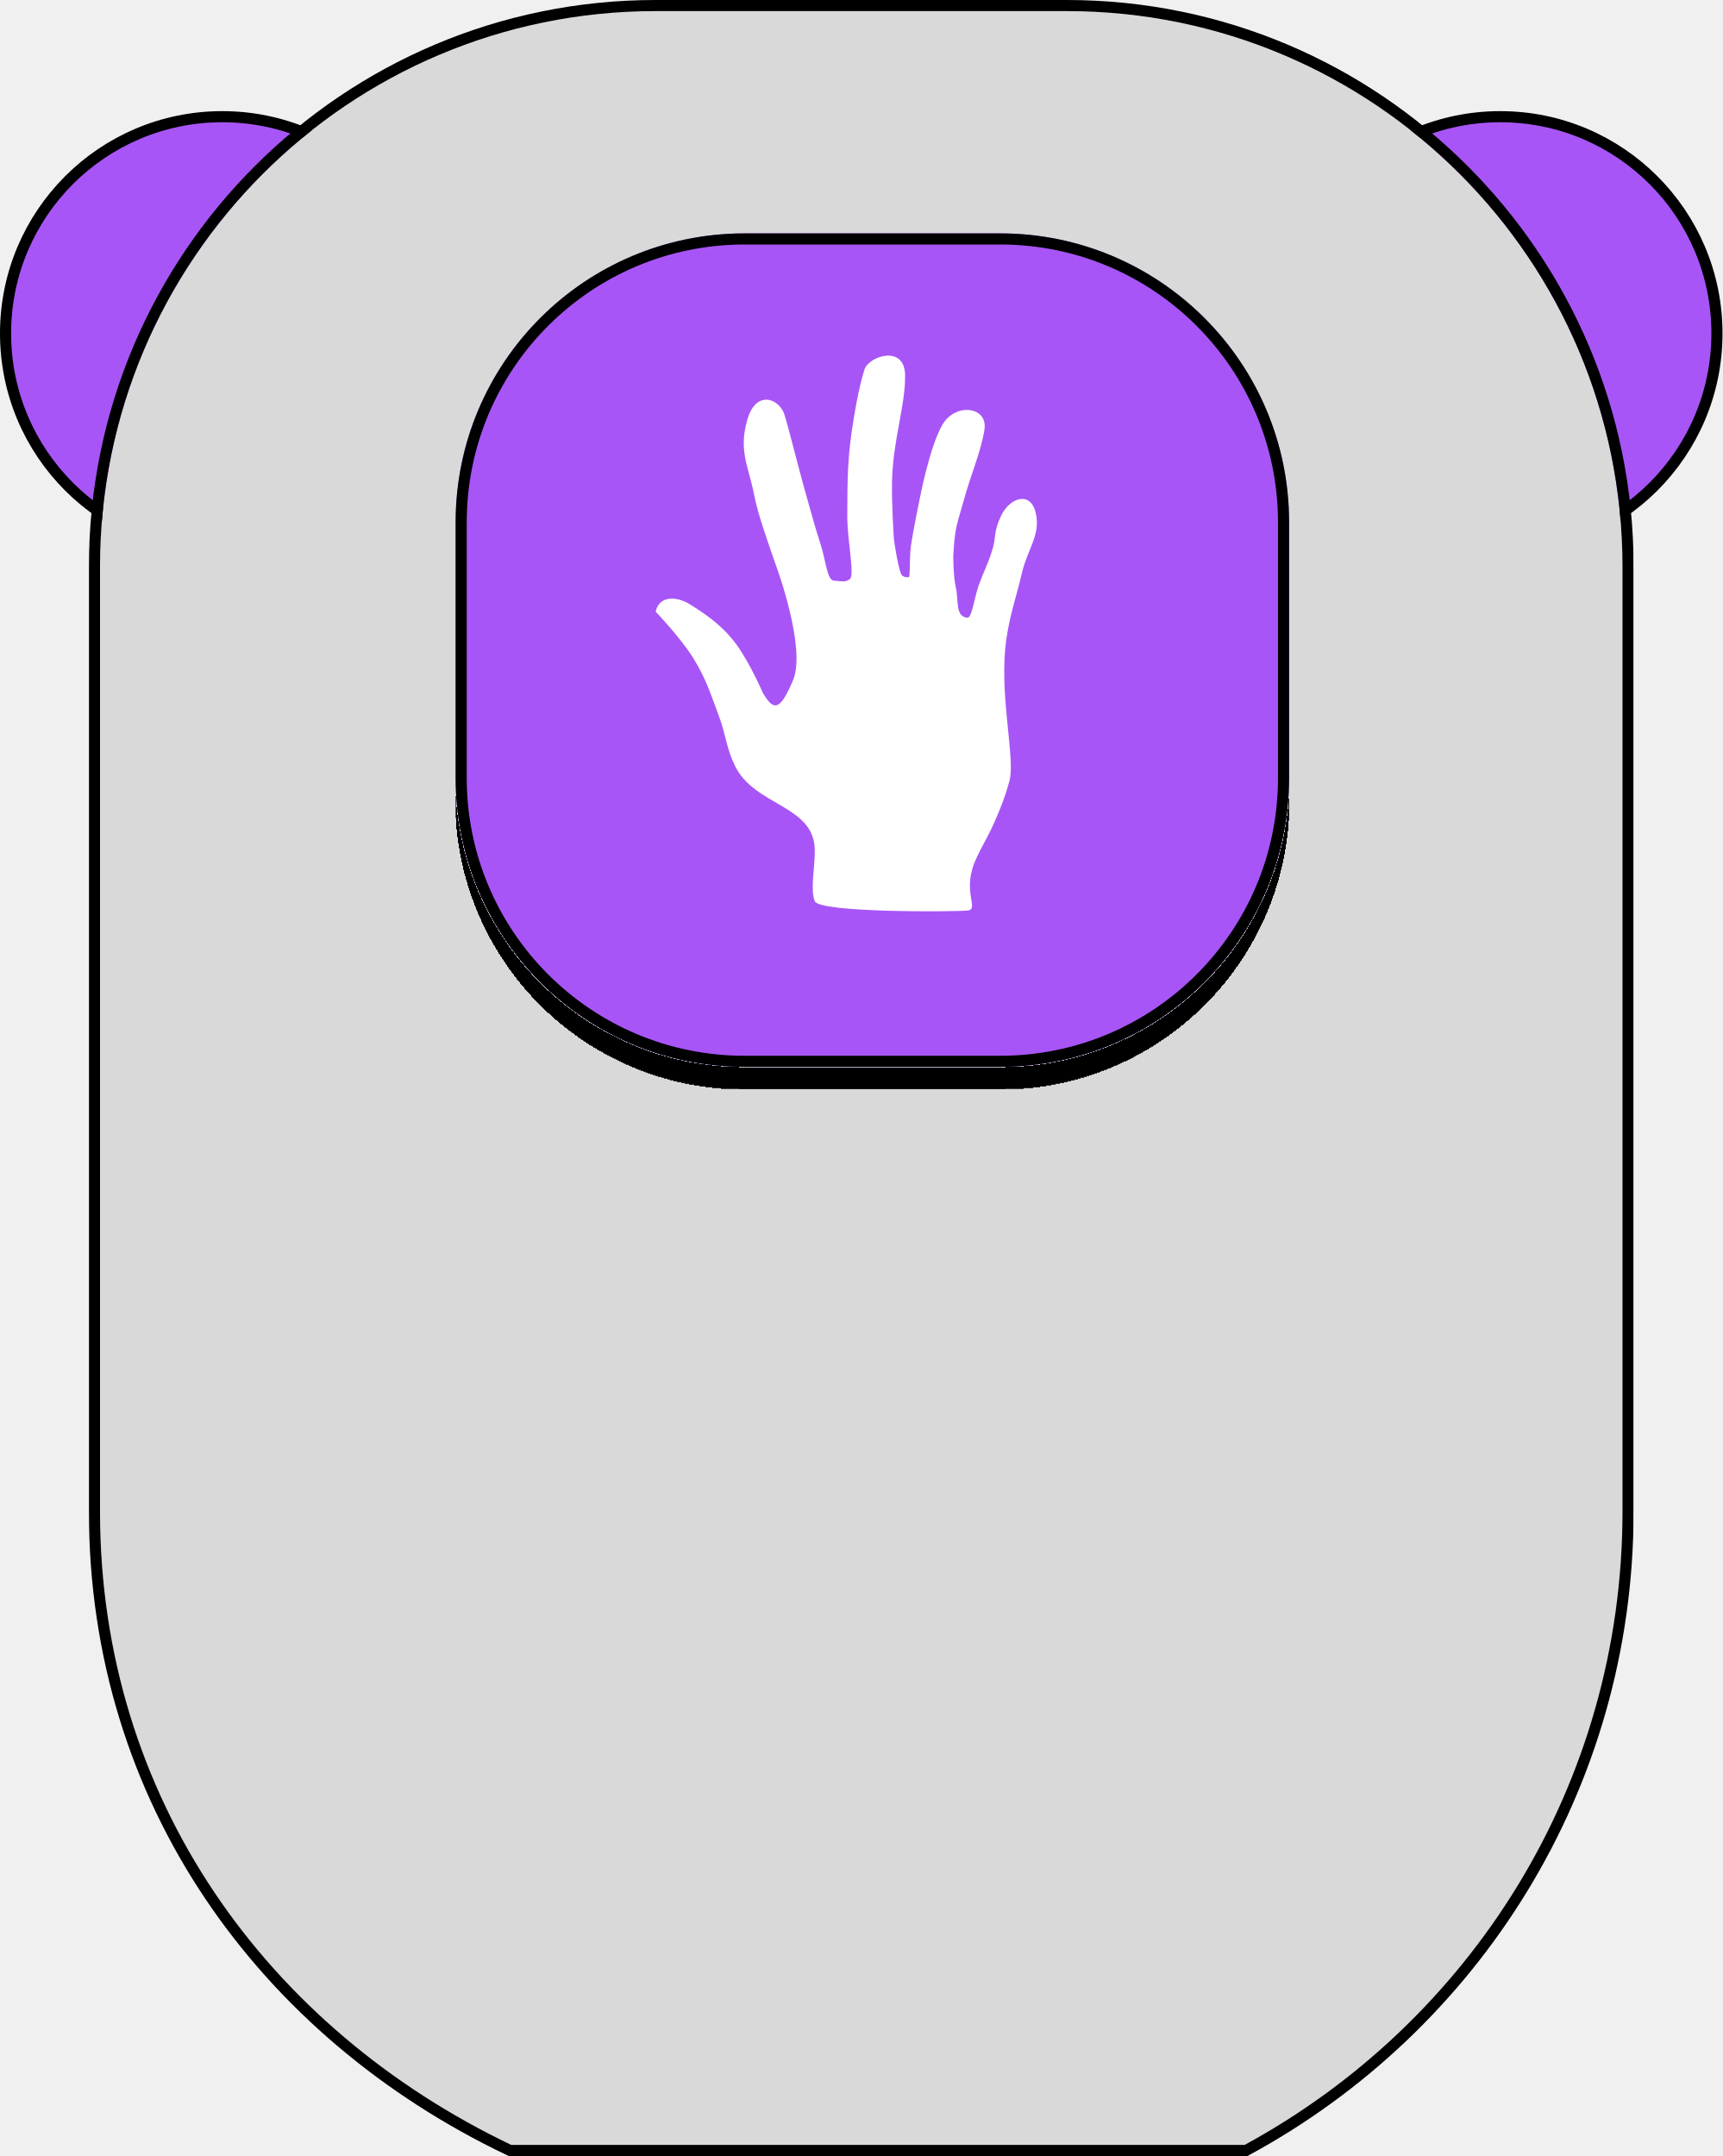
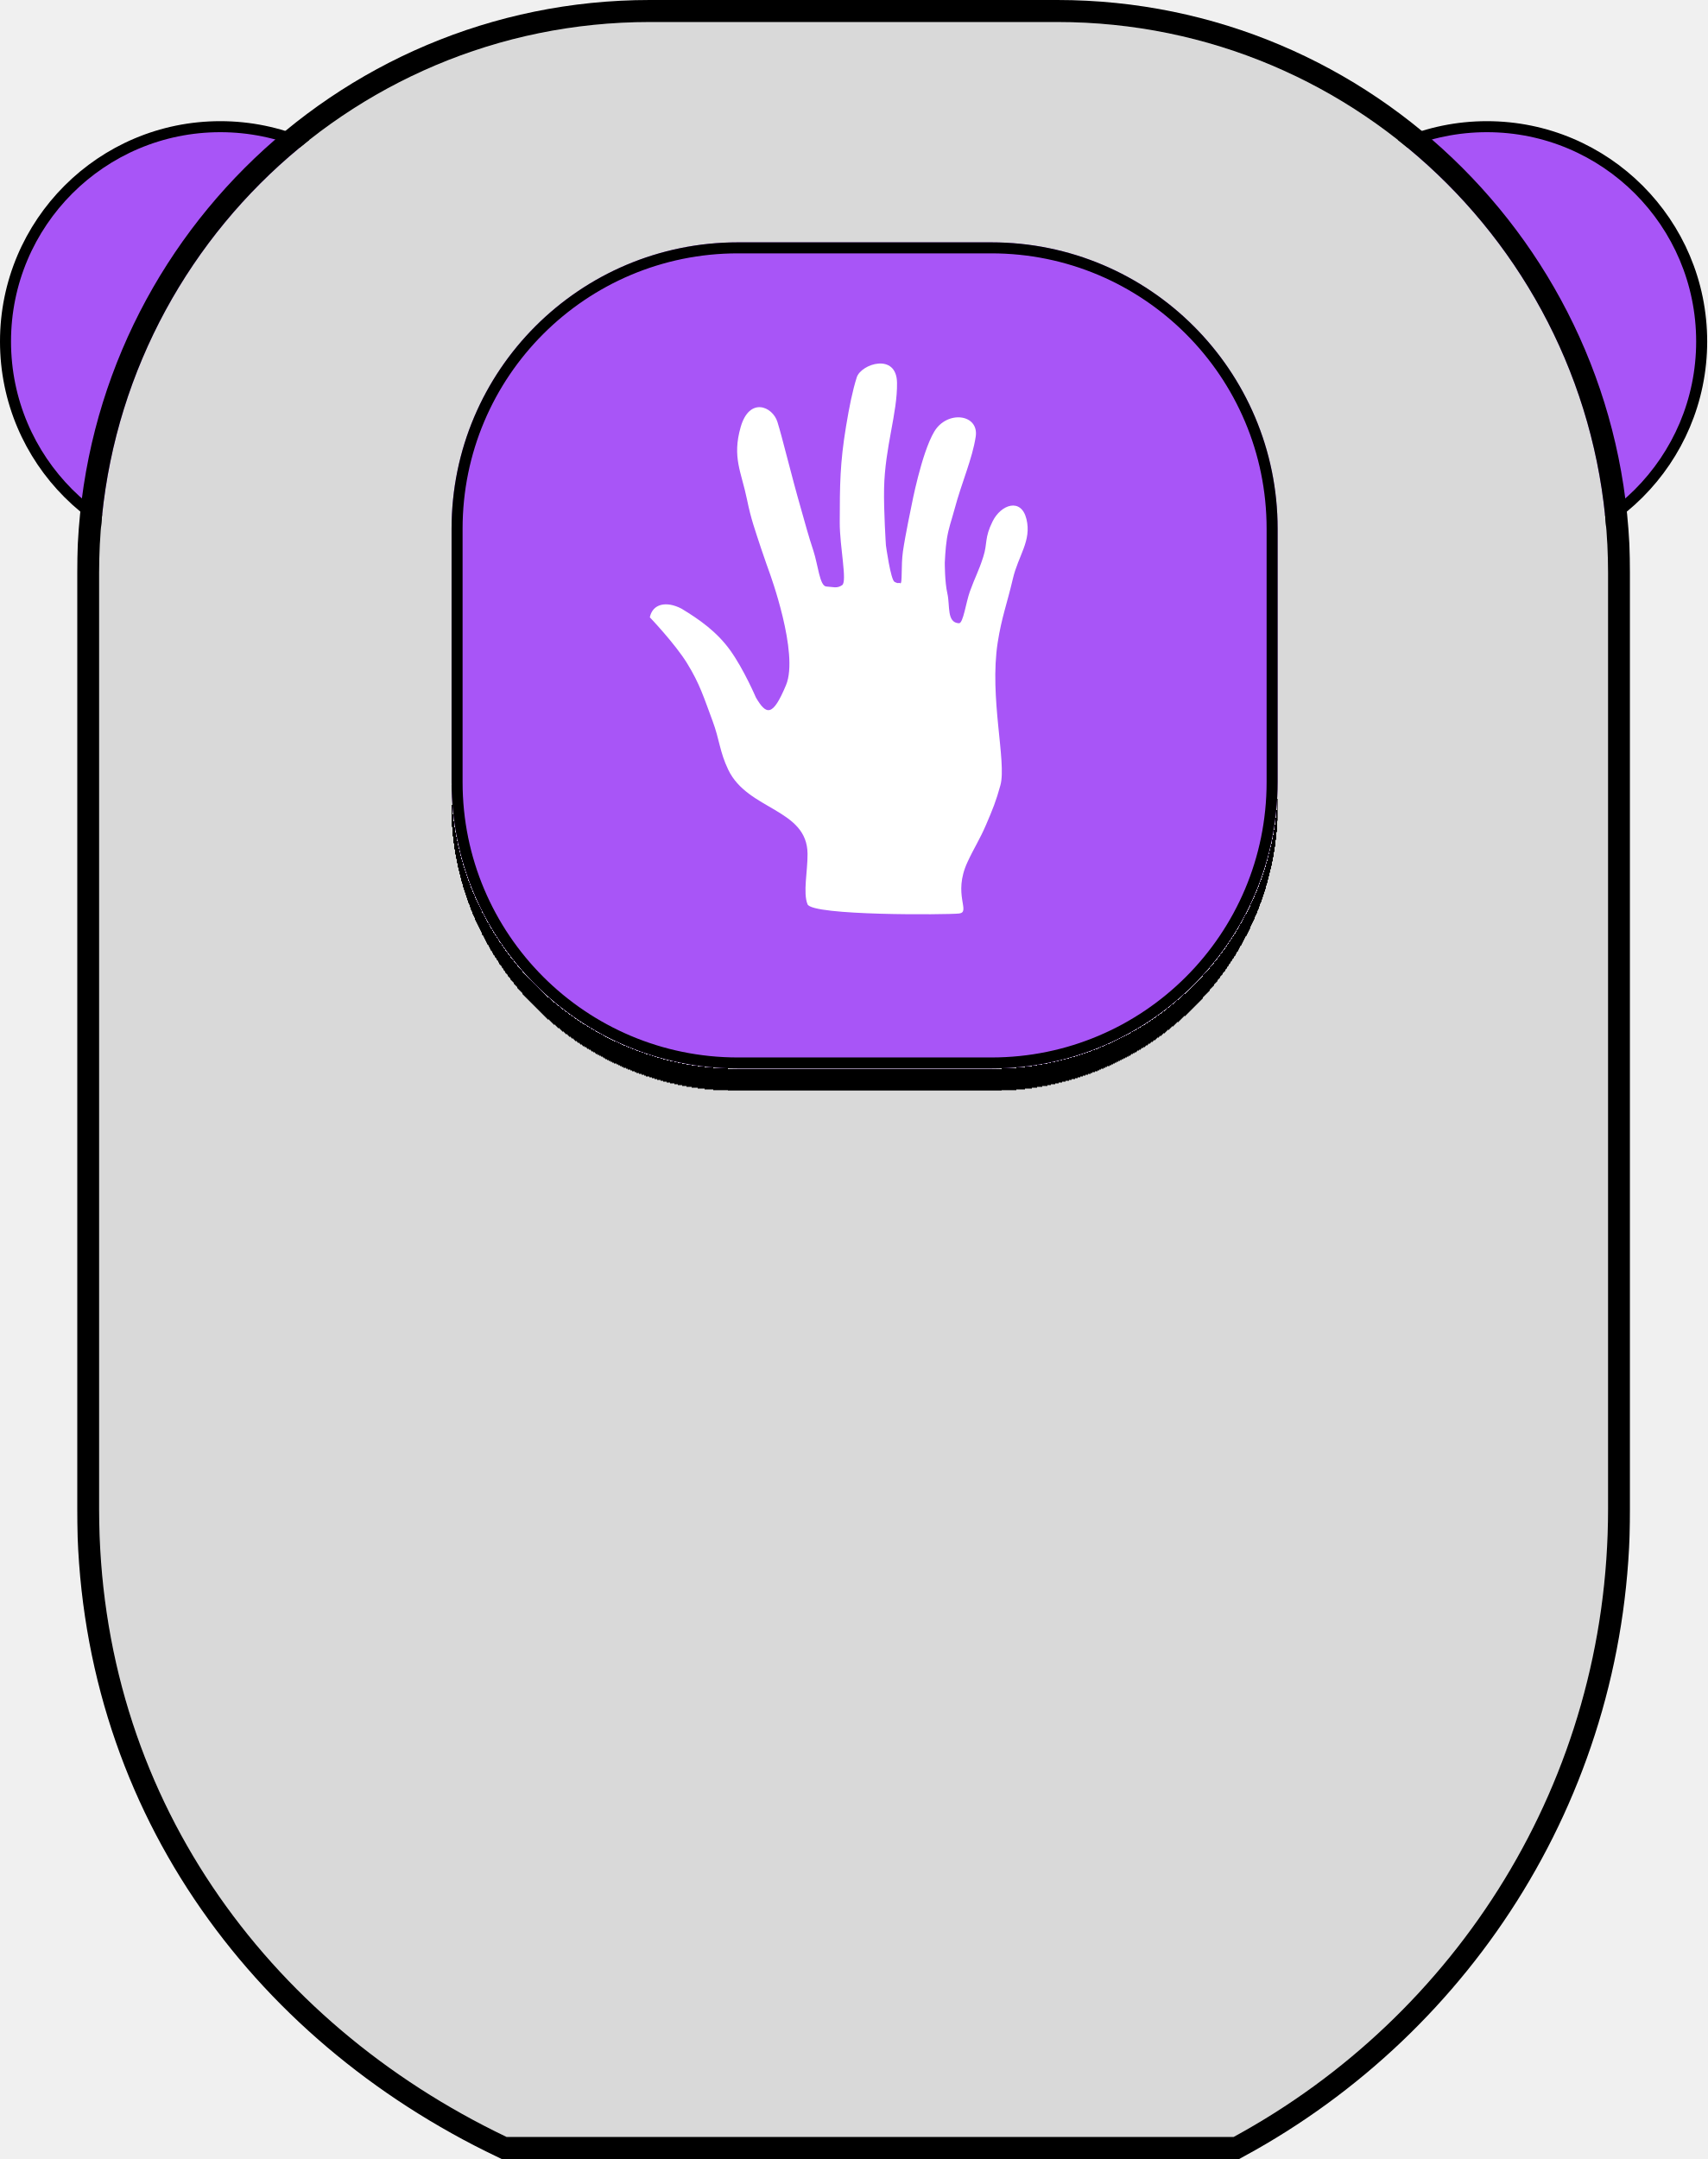
- <svg xmlns="http://www.w3.org/2000/svg" xmlns:xlink="http://www.w3.org/1999/xlink" width="155" height="194" viewBox="0 0 155 194" fill="none">
-   <path d="M39.5 30C39.5 40.77 30.77 49.5 20 49.5C9.23 49.5 0.5 40.77 0.5 30C0.5 19.23 9.23 10.5 20 10.5C30.77 10.5 39.5 19.23 39.5 30Z" fill="#A855F7" stroke="black" />
-   <path d="M154.5 30C154.5 40.77 145.77 49.5 135 49.5C124.23 49.5 115.5 40.77 115.5 30C115.5 19.23 124.23 10.5 135 10.5C145.77 10.5 154.5 19.23 154.5 30Z" fill="#A855F7" stroke="black" />
+ <svg xmlns="http://www.w3.org/2000/svg" xmlns:xlink="http://www.w3.org/1999/xlink" width="155" height="196" viewBox="0 0 155 196" fill="none">
+   <path d="M39.5 31C39.5 41.77 30.77 50.5 20 50.5C9.23 50.5 0.5 41.77 0.5 31C0.5 20.23 9.23 11.5 20 11.5C30.77 11.5 39.5 20.23 39.5 31Z" fill="#A855F7" stroke="black" />
+   <path d="M154.5 31C154.5 41.77 145.77 50.5 135 50.5C124.23 50.5 115.5 41.77 115.5 31C115.5 20.23 124.23 11.5 135 11.5C145.77 11.5 154.5 20.23 154.5 31Z" fill="#A855F7" stroke="black" />
  <use xlink:href="#stroke0_4864_464" fill="#D9D9D9" />
-   <mask id="stroke1_4864_464" maskUnits="userSpaceOnUse" x="8" y="0" width="139" height="194" fill="black">
-     <rect fill="white" x="8" width="139" height="194" />
+   <mask id="stroke1_4864_464" maskUnits="userSpaceOnUse" x="7" y="0" width="141" height="196" fill="black">
+     <rect fill="white" x="7" width="141" height="196" />
    <use xlink:href="#stroke0_4864_464" />
  </mask>
-   <path d="M96 1C123.614 1 146 23.386 146 51V136C146 160.673 132.253 181.99 112 193H46C24.117 182.539 9 161.873 9 136V51C9 23.386 31.386 1 59 1H96Z" stroke-width="2" stroke="black" mask="url(#stroke1_4864_464)" />
+   <path d="M96 2C123.614 2 146 24.386 146 52V137C146 161.673 132.253 182.99 112 194H46C24.117 183.539 9 162.873 9 137V52C9 24.386 31.386 2 59 2H96Z" stroke-width="4" stroke="black" mask="url(#stroke1_4864_464)" />
  <g filter="url(#filter0_d_4864_464)">
-     <rect x="41" y="21" width="75" height="75" rx="26" fill="#A855F7" />
-     <rect x="41.5" y="21.5" width="74" height="74" rx="25.5" stroke="black" />
+     <rect x="41" y="22" width="75" height="75" rx="26" fill="#A855F7" />
+     <rect x="41.5" y="22.5" width="74" height="74" rx="25.5" stroke="black" />
  </g>
-   <path d="M77.787 33.26C78.177 32.034 81.405 30.982 81.444 33.751C81.484 36.521 80.35 39.558 80.269 43.323C80.225 45.348 80.436 48.508 80.436 48.508C80.441 48.551 80.868 51.648 81.221 51.826C81.665 52.047 81.523 51.844 81.736 51.95C81.949 52.054 81.794 50.351 81.981 49.056C82.19 47.605 82.756 44.917 82.756 44.917C82.76 44.897 83.655 40.148 84.823 38.185C85.994 36.217 88.904 36.58 88.588 38.64C88.271 40.7 87.346 42.684 86.644 45.302C86.374 46.312 86.143 46.862 85.974 47.895C85.836 48.733 85.781 50.062 85.781 50.062C85.781 50.09 85.77 51.815 86.016 52.884C86.269 53.986 85.938 55.529 87.067 55.581C87.457 55.598 87.697 53.703 88.057 52.703C88.547 51.34 88.837 50.921 89.277 49.541C89.672 48.304 89.364 47.853 90.125 46.325C90.886 44.797 92.714 44.155 93.196 46.125C93.678 48.095 92.453 49.43 91.961 51.543C91.434 53.807 90.941 55.036 90.584 57.333C89.808 62.329 91.406 68.166 90.833 70.276C90.441 71.722 90.115 72.506 89.524 73.883C88.943 75.236 88.463 75.923 87.843 77.259C86.461 80.238 88.193 81.814 87.067 81.932C85.941 82.049 73.749 82.141 73.32 81.095C72.891 80.049 73.336 78.07 73.32 76.501C73.279 72.405 67.89 72.571 66.12 68.878C65.334 67.237 65.333 66.146 64.694 64.441C63.91 62.348 63.553 61.109 62.379 59.207C61.278 57.424 59 55.04 59 55.04C59.257 53.809 60.495 53.538 61.875 54.255C63.467 55.219 65.091 56.344 66.318 58.065C67.546 59.785 68.632 62.322 68.632 62.322C69.581 63.938 70.156 64.086 71.364 61.199C72.571 58.316 69.864 50.973 69.858 50.957C69.858 50.957 69.388 49.653 69.11 48.81C68.545 47.09 68.187 46.129 67.825 44.355C67.309 41.826 66.459 40.531 67.248 37.77C68.037 35.008 70.139 35.882 70.585 37.302C71.031 38.721 71.843 42.128 72.727 45.199C73.154 46.685 73.364 47.529 73.85 48.997C74.273 50.278 74.42 52.215 75.026 52.245C75.632 52.275 75.99 52.45 76.464 52.118C76.938 51.786 76.238 48.646 76.243 46.419C76.252 43.007 76.259 41.067 76.816 37.7C77.106 35.949 77.398 34.485 77.787 33.26Z" fill="white" />
+   <path d="M77.787 34.26C78.177 33.034 81.405 31.982 81.444 34.751C81.484 37.521 80.35 40.558 80.269 44.323C80.225 46.348 80.436 49.508 80.436 49.508C80.441 49.551 80.868 52.648 81.221 52.826C81.665 53.047 81.523 52.844 81.736 52.95C81.949 53.054 81.794 51.351 81.981 50.056C82.19 48.605 82.756 45.917 82.756 45.917C82.76 45.897 83.655 41.148 84.823 39.185C85.994 37.217 88.904 37.58 88.588 39.64C88.271 41.7 87.346 43.684 86.644 46.302C86.374 47.312 86.143 47.862 85.974 48.895C85.836 49.733 85.781 51.062 85.781 51.062C85.781 51.09 85.77 52.815 86.016 53.884C86.269 54.986 85.938 56.529 87.067 56.581C87.457 56.598 87.697 54.703 88.057 53.703C88.547 52.34 88.837 51.921 89.277 50.541C89.672 49.304 89.364 48.853 90.125 47.325C90.886 45.797 92.714 45.155 93.196 47.125C93.678 49.095 92.453 50.43 91.961 52.543C91.434 54.807 90.941 56.036 90.584 58.333C89.808 63.329 91.406 69.166 90.833 71.276C90.441 72.722 90.115 73.506 89.524 74.883C88.943 76.236 88.463 76.923 87.843 78.259C86.461 81.238 88.193 82.814 87.067 82.932C85.941 83.049 73.749 83.141 73.32 82.095C72.891 81.049 73.336 79.07 73.32 77.501C73.279 73.405 67.89 73.571 66.12 69.878C65.334 68.237 65.333 67.146 64.694 65.441C63.91 63.348 63.553 62.109 62.379 60.207C61.278 58.424 59 56.04 59 56.04C59.257 54.809 60.495 54.538 61.875 55.255C63.467 56.219 65.091 57.344 66.318 59.065C67.546 60.785 68.632 63.322 68.632 63.322C69.581 64.938 70.156 65.086 71.364 62.199C72.571 59.316 69.864 51.973 69.858 51.957C69.858 51.957 69.388 50.653 69.11 49.81C68.545 48.09 68.187 47.129 67.825 45.355C67.309 42.826 66.459 41.531 67.248 38.77C68.037 36.008 70.139 36.882 70.585 38.302C71.031 39.721 71.843 43.128 72.727 46.199C73.154 47.685 73.364 48.529 73.85 49.997C74.273 51.278 74.42 53.215 75.026 53.245C75.632 53.275 75.99 53.45 76.464 53.118C76.938 52.786 76.238 49.646 76.243 47.419C76.252 44.007 76.259 42.067 76.816 38.7C77.106 36.949 77.398 35.485 77.787 34.26Z" fill="white" />
  <defs>
-     <filter id="filter0_d_4864_464" x="41" y="21" width="75" height="77" filterUnits="userSpaceOnUse" color-interpolation-filters="sRGB">
+     <filter id="filter0_d_4864_464" x="41" y="22" width="75" height="77" filterUnits="userSpaceOnUse" color-interpolation-filters="sRGB">
      <feFlood flood-opacity="0" result="BackgroundImageFix" />
      <feColorMatrix in="SourceAlpha" type="matrix" values="0 0 0 0 0 0 0 0 0 0 0 0 0 0 0 0 0 0 127 0" result="hardAlpha" />
      <feOffset dy="2" />
      <feComposite in2="hardAlpha" operator="out" />
      <feColorMatrix type="matrix" values="0 0 0 0 0 0 0 0 0 0 0 0 0 0 0 0 0 0 1 0" />
      <feBlend mode="normal" in2="BackgroundImageFix" result="effect1_dropShadow_4864_464" />
      <feBlend mode="normal" in="SourceGraphic" in2="effect1_dropShadow_4864_464" result="shape" />
    </filter>
-     <path id="stroke0_4864_464" d="M96 1C123.614 1 146 23.386 146 51V136C146 160.673 132.253 181.99 112 193H46C24.117 182.539 9 161.873 9 136V51C9 23.386 31.386 1 59 1H96Z" />
+     <path id="stroke0_4864_464" d="M96 2C123.614 2 146 24.386 146 52V137C146 161.673 132.253 182.99 112 194H46C24.117 183.539 9 162.873 9 137V52C9 24.386 31.386 2 59 2H96Z" />
  </defs>
</svg>
